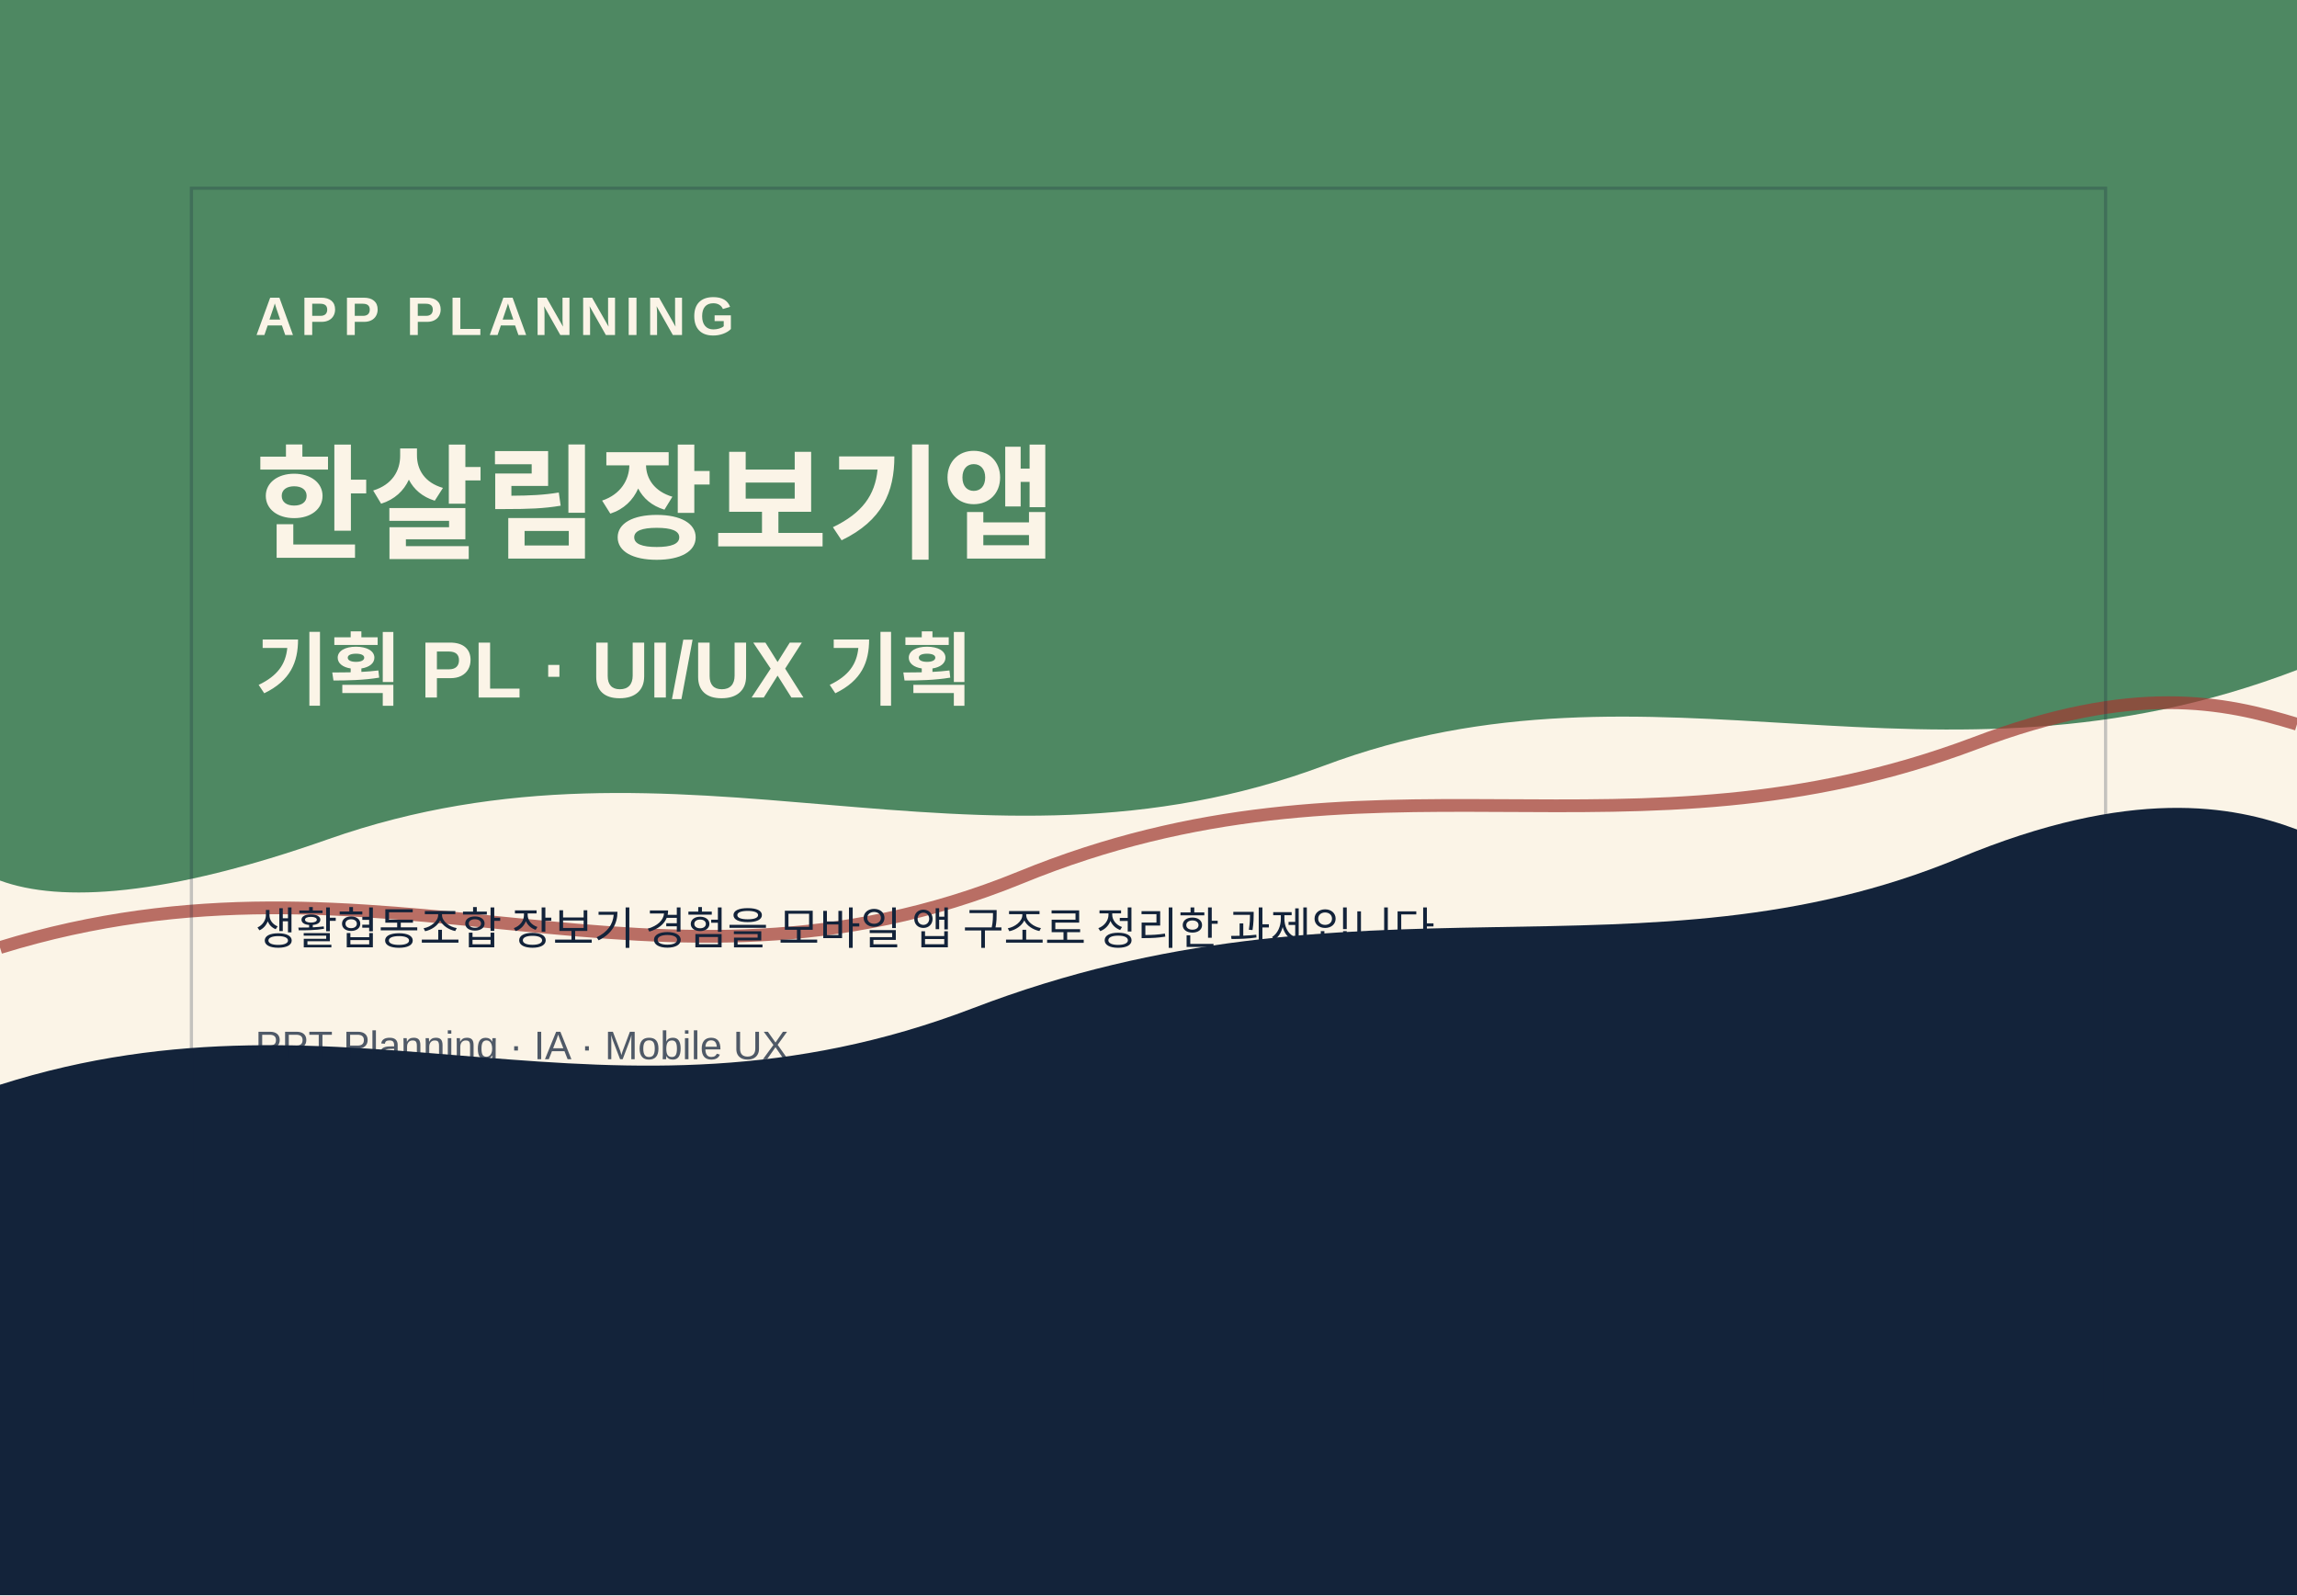
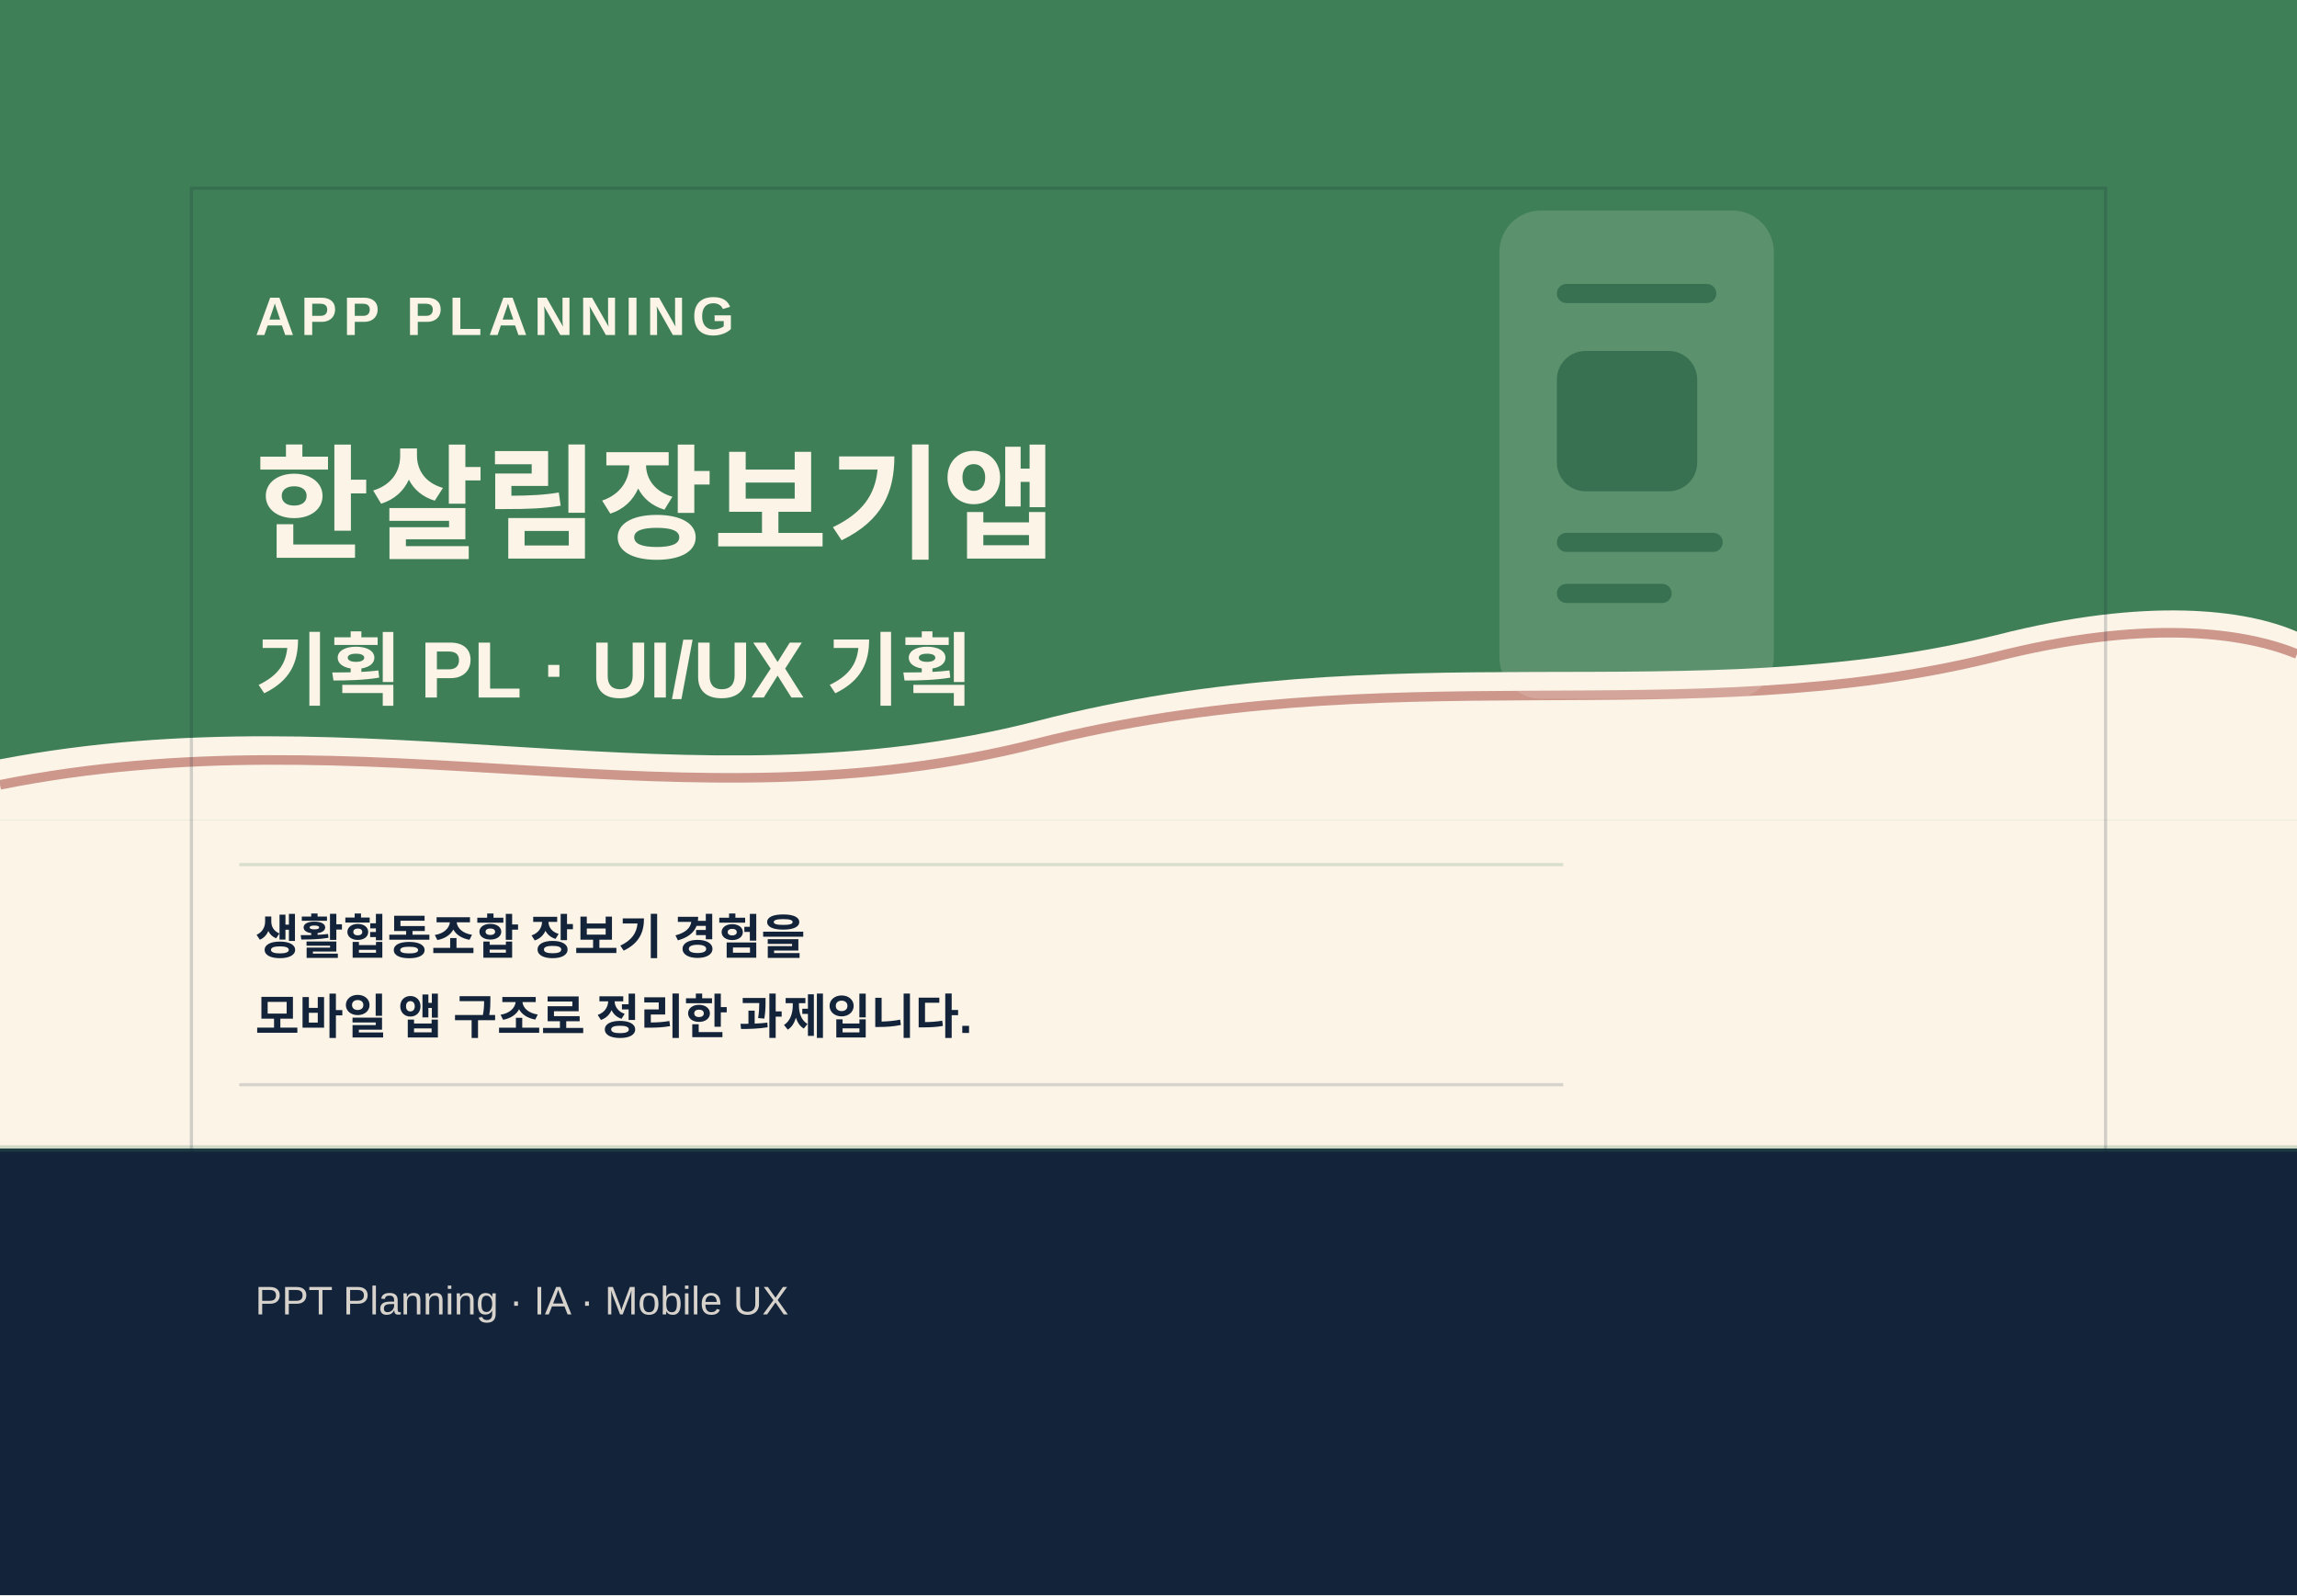
<svg xmlns="http://www.w3.org/2000/svg" viewBox="0 0 1440 1000" role="img" aria-labelledby="title desc">
  <rect width="1440" height="1000" fill="#fbf4e7" />
-   <path d="M0 680 C220 610 380 720 610 632 C850 540 1030 620 1228 538 C1336 493 1400 505 1440 520 V1000 H0 Z" fill="#13233a" />
-   <path d="M0 0 H1440 V420 C1210 508 1038 402 830 480 C610 562 428 448 206 526 C104 562 38 566 0 552 Z" fill="#3f7f57" opacity=".92" />
-   <path d="M0 594 C240 520 410 644 640 550 C860 460 1020 548 1238 466 C1338 428 1394 440 1440 454" fill="none" stroke="#9f3a32" stroke-width="8" opacity=".72" />
-   <rect x="120" y="118" width="1200" height="764" fill="none" stroke="#13233a" stroke-width="2" opacity=".24" />
+   <rect width="1440" height="514" fill="#3f7f57" />
+   <rect y="514" width="1440" height="206" fill="#fbf4e7" />
+   <rect y="720" width="1440" height="280" fill="#13233a" />
+   <path d="M0 476 C230 432 432 508 650 452 C874 394 1058 446 1252 398 C1346 374 1408 382 1440 396 V514 H0 Z" fill="#fbf4e7" />
+   <path d="M0 492 C230 446 430 522 650 466 C872 410 1056 460 1250 412 C1344 388 1406 396 1440 410" fill="none" stroke="#9f3a32" stroke-width="6" opacity=".5" />
+   <path d="M0 720 H1440" fill="none" stroke="#3f7f57" stroke-width="4" opacity=".24" />
+   <rect x="120" y="118" width="1200" height="764" fill="none" stroke="#13233a" stroke-width="2" opacity=".18" />
+   <rect x="136" y="542" width="860" height="138" fill="#fbf4e7" opacity=".98" />
+   <path d="M150 542 H980" stroke="#3f7f57" stroke-width="2" opacity=".18" />
+   <path d="M150 680 H980" stroke="#13233a" stroke-width="2" opacity=".16" />
+   <g opacity=".16">
+     <rect x="940" y="132" width="172" height="306" rx="26" fill="#fbf4e7" />
+     <rect x="976" y="178" width="100" height="12" rx="6" fill="#13233a" />
+     <rect x="976" y="220" width="88" height="88" rx="18" fill="#13233a" />
+     <rect x="976" y="334" width="104" height="12" rx="6" fill="#13233a" />
+     <rect x="976" y="366" width="72" height="12" rx="6" fill="#13233a" />
+   </g>
  <text x="160" y="210" fill="#fbf4e7" font-family="Noto Sans KR, Arial, sans-serif" font-size="34" font-weight="700" letter-spacing="4">APP PLANNING</text>
  <text x="160" y="344" fill="#fbf4e7" font-family="Noto Sans KR, Arial, sans-serif" font-size="78" font-weight="800">한살림장보기앱</text>
  <text x="160" y="438" fill="#fbf4e7" font-family="Noto Sans KR, Arial, sans-serif" font-size="50" font-weight="700">기획 PL · UI/UX 기획</text>
-   <text x="160" y="592" fill="#13233a" font-family="Noto Sans KR, Arial, sans-serif" font-size="28">생활협동조합 장보기 경험을 모바일 앱 구조로 정리한 과제입니다.</text>
-   <text x="160" y="664" fill="#13233a" font-family="Noto Sans KR, Arial, sans-serif" font-size="25" opacity=".74">PPT Planning · IA · Mobile UX</text>
+   <text x="160" y="598" fill="#13233a" font-family="Noto Sans KR, Arial, sans-serif" font-size="30" font-weight="800">생활협동조합 장보기 경험을</text>
+   <text x="160" y="648" fill="#13233a" font-family="Noto Sans KR, Arial, sans-serif" font-size="30" font-weight="800">모바일 앱 구조로 정리한 과제입니다.</text>
+   <text x="160" y="824" fill="#fbf4e7" font-family="Noto Sans KR, Arial, sans-serif" font-size="25" opacity=".84">PPT Planning · IA · Mobile UX</text>
</svg>
